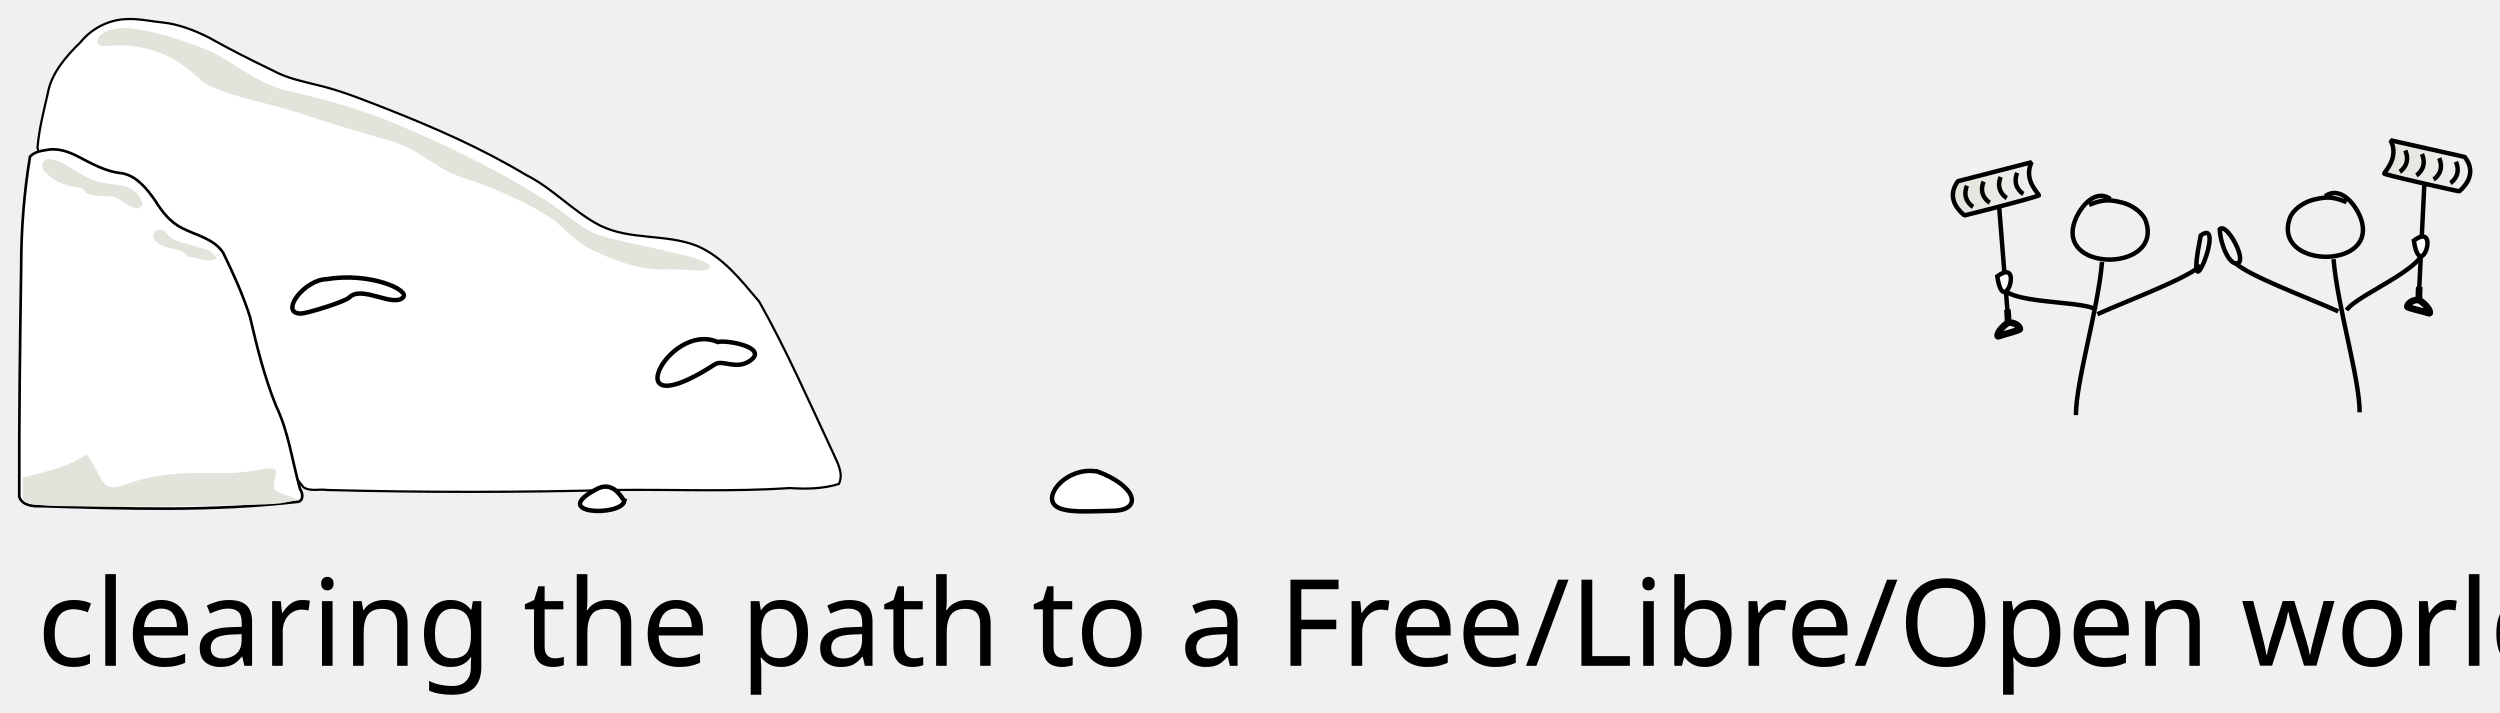
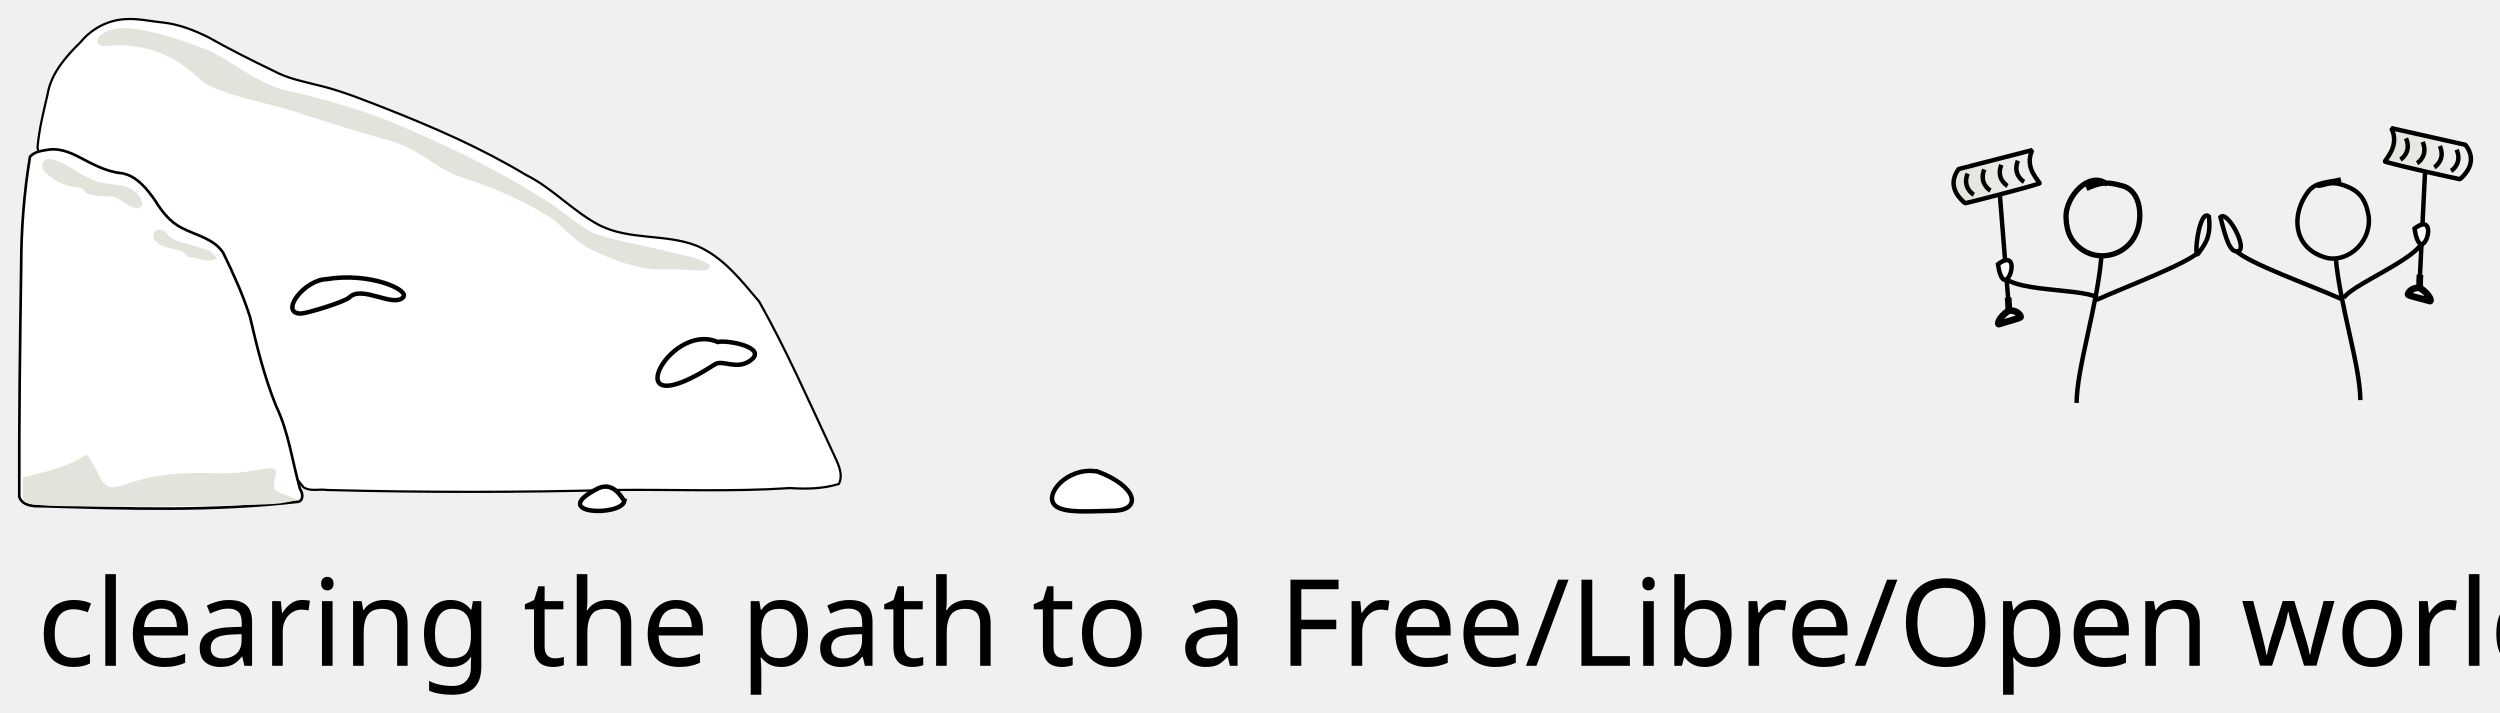
<svg xmlns="http://www.w3.org/2000/svg" xmlns:ns1="http://www.openswatchbook.org/uri/2009/osb" xmlns:xlink="http://www.w3.org/1999/xlink" width="559.52" height="159.434" id="svg2" version="1.1">
  <defs id="defs4">
    <linearGradient id="linearGradient3908">
      <stop style="stop-color:#e2e3db;stop-opacity:1;" offset="0" id="stop3910" />
      <stop style="stop-color:#e2e3db;stop-opacity:0;" offset="1" id="stop3912" />
    </linearGradient>
    <linearGradient id="linearGradient3898">
      <stop id="stop3900" offset="0" style="stop-color:#e2e3db;stop-opacity:1;" />
      <stop id="stop3902" offset="1" style="stop-color:#e2e3db;stop-opacity:0;" />
    </linearGradient>
    <linearGradient id="linearGradient3890">
      <stop style="stop-color:#e2e3db;stop-opacity:1;" offset="0" id="stop3892" />
      <stop style="stop-color:#e2e3db;stop-opacity:0;" offset="1" id="stop3894" />
    </linearGradient>
    <linearGradient id="linearGradient3864" ns1:paint="solid">
      <stop style="stop-color:#333333;stop-opacity:1;" offset="0" id="stop3866" />
    </linearGradient>
    <linearGradient id="linearGradient4162" ns1:paint="solid">
      <stop style="stop-color:#ffffff;stop-opacity:1;" offset="0" id="stop4164" />
    </linearGradient>
    <linearGradient id="linearGradient4134" ns1:paint="solid">
      <stop style="stop-color:#ffffff;stop-opacity:1;" offset="0" id="stop4136" />
    </linearGradient>
    <linearGradient id="linearGradient4128" ns1:paint="solid">
      <stop style="stop-color:#ffffff;stop-opacity:1;" offset="0" id="stop4130" />
    </linearGradient>
    <linearGradient id="linearGradient4122" ns1:paint="solid">
      <stop style="stop-color:#ffffff;stop-opacity:1;" offset="0" id="stop4124" />
    </linearGradient>
    <linearGradient id="linearGradient4096" ns1:paint="solid">
      <stop style="stop-color:#ffffff;stop-opacity:1;" offset="0" id="stop4098" />
    </linearGradient>
    <radialGradient xlink:href="#linearGradient4096" id="radialGradient4102" cx="-480.725" cy="443.142" fx="-480.725" fy="443.142" r="10.701" gradientTransform="matrix(1.064229,0.2569151,-0.1125876,0.4663757,93.60276,360.4351)" gradientUnits="userSpaceOnUse" />
    <linearGradient xlink:href="#linearGradient4122" id="linearGradient4126" x1="-586.634" y1="457.53" x2="-578.333" y2="456.958" gradientUnits="userSpaceOnUse" gradientTransform="translate(2.268771,-12.15413)" />
    <linearGradient xlink:href="#linearGradient4128" id="linearGradient4132" x1="-630.481" y1="457.808" x2="-604.693" y2="457.808" gradientUnits="userSpaceOnUse" gradientTransform="translate(-18.15017,-57.85365)" />
    <linearGradient xlink:href="#linearGradient4134" id="linearGradient4138" x1="-706.366" y1="390.724" x2="-524.84" y2="390.724" gradientUnits="userSpaceOnUse" />
    <linearGradient xlink:href="#linearGradient4162" id="linearGradient4166" x1="-566.929" y1="414.818" x2="-544.884" y2="414.818" gradientUnits="userSpaceOnUse" />
    <linearGradient xlink:href="#linearGradient3898" id="linearGradient3906" x1="-273.526" y1="373.75" x2="-253.284" y2="373.75" gradientUnits="userSpaceOnUse" spreadMethod="pad" />
    <linearGradient xlink:href="#linearGradient3908" id="linearGradient3914" x1="-252.701" y1="374.046" x2="-273.408" y2="375.756" gradientUnits="userSpaceOnUse" />
+     <linearGradient xlink:href="#linearGradient3898-8" id="linearGradient3906-2" x1="-273.526" y1="373.75" x2="-253.284" y2="373.75" gradientUnits="userSpaceOnUse" spreadMethod="pad" />
+     <linearGradient id="linearGradient3898-8">
+       <stop id="stop3900-8" offset="0" style="stop-color:#e2e3db;stop-opacity:1;" />
+       <stop id="stop3902-1" offset="1" style="stop-color:#e2e3db;stop-opacity:0;" />
+     </linearGradient>
+     <linearGradient xlink:href="#linearGradient3908-3" id="linearGradient3914-7" x1="-252.701" y1="374.046" x2="-273.408" y2="375.756" gradientUnits="userSpaceOnUse" />
+     <linearGradient id="linearGradient3908-3">
+       <stop style="stop-color:#e2e3db;stop-opacity:1;" offset="0" id="stop3910-6" />
+       <stop style="stop-color:#e2e3db;stop-opacity:0;" offset="1" id="stop3912-1" />
+     </linearGradient>
+     <linearGradient xlink:href="#linearGradient3908-3" id="linearGradient3354" gradientUnits="userSpaceOnUse" x1="-252.701" y1="374.046" x2="-273.408" y2="375.756" />
+     <linearGradient xlink:href="#linearGradient3898-8" id="linearGradient3356" gradientUnits="userSpaceOnUse" spreadMethod="pad" x1="-273.526" y1="373.75" x2="-253.284" y2="373.75" />
  </defs>
  <g id="layer1" transform="translate(713.6831,-333.6861)">
    <g id="g4236">
      <path id="path4114" d="m -685.562,337.969 c -3.892,0.169 -7.62,2.119 -10.071,5.134 -3.292,3.227 -6.585,6.926 -7.388,11.628 -0.91,3.957 -1.932,7.933 -2.265,11.981 0.471,2.544 2.76,4.134 4.127,6.186 18.47,23.284 36.939,46.568 55.409,69.852 1.591,1.012 3.547,0.315 5.303,0.602 21.508,0.562 43.029,0.548 64.536,-0.01 13.02,-0.134 26.06,0.443 39.062,-0.424 3.649,0.249 7.39,0.168 10.911,-0.918 1.163,-2.403 -0.41,-4.893 -1.358,-7.072 -5.299,-11.324 -10.314,-22.805 -16.454,-33.709 -4.042,-4.776 -8.083,-10.027 -14.015,-12.534 -6.925,-2.705 -14.822,-1.193 -21.567,-4.498 -6.031,-3.076 -10.596,-8.361 -16.67,-11.373 -9.799,-5.89 -20.307,-10.493 -30.924,-14.686 -5.146,-1.977 -10.249,-4.127 -15.637,-5.377 -3.363,-0.859 -6.824,-1.523 -9.9,-3.207 -4.943,-2.376 -9.844,-4.844 -14.623,-7.535 -3.187,-1.565 -6.527,-2.887 -10.081,-3.278 -2.803,-0.264 -5.562,-0.951 -8.395,-0.762 z" style="fill:url(#linearGradient4138);fill-opacity:1;stroke:#000000;stroke-width:0.5;stroke-linecap:butt;stroke-linejoin:miter;stroke-miterlimit:4;stroke-opacity:1;stroke-dasharray:none" />
      <path id="path4158" d="m -690.265,344.021 c 11.818,-1.273 18.243,4.464 22.226,8.219 6.134,3.333 14.939,4.547 21.502,6.808 6.949,2.251 13.928,4.414 20.962,6.38 3.914,1.226 7.201,3.732 10.672,5.818 2.357,1.43 4.96,2.354 7.589,3.133 6.135,2.275 12.213,4.894 17.639,8.587 2.933,2.516 5.585,5.548 9.272,6.977 4.311,2.12 8.967,3.716 13.778,4.089 7.343,-0.469 11.863,1.216 11.875,-0.938 -2.772,-2.081 -7.664,-2.478 -10.849,-3.49 -4.944,-1.111 -9.968,-1.996 -14.793,-3.543 -4.65,-2.214 -8.26,-6.043 -12.757,-8.516 -10.598,-6.659 -21.975,-11.976 -33.508,-16.795 -7.777,-3.055 -15.864,-5.247 -24.007,-7.073 -6,-1.816 -10.8,-6.077 -16.4,-8.74 -9.251,-3.589 -16.474,-5.37 -20.216,-4.865 -5.299,0.654 -5.564,4.031 -2.986,3.948 z" style="fill:#e2e3db;fill-opacity:1;stroke-width:0.5;stroke-miterlimit:4;stroke-dasharray:none" />
-     </g>
-     <g transform="matrix(-0.9998459,0.01755383,0.01755383,0.9998459,-440.3902,1.71889)" id="g3872">
-       <path style="fill:none;stroke:#000000;stroke-width:1.5;stroke-linecap:butt;stroke-linejoin:miter;stroke-miterlimit:4;stroke-opacity:1;stroke-dasharray:none" d="m -261.168,400.823 c 0.166,1.724 0.09,2.919 0.09,2.919 -2.288,1.54 -2.679,3.211 -2.133,2.996 1.039,-0.408 4.872,-1.236 4.8,-1.564 -0.207,-0.947 -1.521,-1.553 -2.667,-1.432" id="path3874" />
-       <path style="fill:url(#linearGradient3914);fill-opacity:1;stroke:#000000;stroke-width:1px;stroke-linecap:butt;stroke-linejoin:bevel;stroke-opacity:1" d="m -253.799,375.385 c 0.285,-0.285 -3.558,-3.332 -1.519,-7.482 l -16.536,4.022 c -3.109,4.151 0.895,7.214 1.354,7.673 1.487,-0.319 12.426,-2.914 16.7,-4.213 z" id="path3876" />
-       <path style="fill:none;stroke:#000000;stroke-width:1px;stroke-linecap:butt;stroke-linejoin:miter;stroke-opacity:1" d="m -269.853,372.969 c -1.203,2.93 0.894,4.493 1.328,4.736" id="path3878" />
-       <path id="path3880" d="m -266.121,372.089 c -1.203,2.93 0.894,4.493 1.328,4.736" style="fill:none;stroke:#000000;stroke-width:1px;stroke-linecap:butt;stroke-linejoin:miter;stroke-opacity:1" />
-       <path style="fill:none;stroke:#000000;stroke-width:1px;stroke-linecap:butt;stroke-linejoin:miter;stroke-opacity:1" d="m -262.283,371.102 c -1.203,2.93 0.894,4.493 1.328,4.736" id="path3882" />
-       <path id="path3884" d="m -258.569,370.232 c -1.203,2.93 0.894,4.493 1.328,4.736" style="fill:none;stroke:#000000;stroke-width:1px;stroke-linecap:butt;stroke-linejoin:miter;stroke-opacity:1" />
-       <path transform="translate(-713.853,330.4453)" style="fill:none;stroke:#000000;stroke-width:1px;stroke-linecap:butt;stroke-linejoin:miter;stroke-opacity:1" d="M 452.775,71.739 451.158,47.49" id="path3886" />
    </g>
    <g id="g4240">
      <path id="path3244" d="m -702.438,367.125 c -1.571,0.277 -3.385,0.357 -4.531,1.625 -1.342,8.112 -1.973,16.332 -1.974,24.553 -0.259,17.189 -0.487,34.38 -0.432,51.572 0.646,1.918 2.983,2.165 4.719,2.094 19.265,0.585 38.622,1.227 57.812,-1 1.189,-0.44 0.875,-2.015 0.312,-2.844 -1.745,-6.194 -2.542,-12.703 -5.351,-18.559 -2.603,-6.404 -4.265,-13.134 -5.821,-19.852 -1.573,-5.011 -3.768,-9.807 -6.059,-14.518 -2.126,-3.145 -6.086,-3.843 -9.242,-5.502 -2.588,-1.3 -4.44,-3.647 -5.917,-6.072 -1.855,-2.637 -4.093,-5.532 -7.448,-6.162 -3.631,-0.317 -6.842,-2.19 -10.013,-3.829 -1.889,-0.95 -3.908,-1.663 -6.055,-1.506 z" style="fill:#ffffff;fill-opacity:1;stroke:#000000;stroke-width:0.6;stroke-linecap:butt;stroke-linejoin:miter;stroke-miterlimit:4;stroke-opacity:1;stroke-dasharray:none" />
      <path id="path3276" d="m -704.258,446.779 c -4.46,-0.495 -4.358,-0.412 -4.339,-3.501 l 0.016,-2.673 4.788,-1.268 c 8.471,-2.243 8.956,-4.162 9.64,-3.74 0.313,0.193 1.26,1.757 2.105,3.475 2.009,4.082 2.67,4.34 7.163,2.786 5.591,-1.933 11.049,-2.526 20.757,-2.256 4.681,0.13 10.366,-1.247 11.094,-1.1 1.322,0.266 1.323,0.268 0.919,2.16 -0.222,1.042 -0.302,2.16 -0.177,2.484 0.125,0.325 1.291,0.926 2.592,1.336 1.301,0.41 2.365,0.877 2.365,1.037 0,0.16 -1.676,0.538 -3.724,0.839 -4.331,0.637 -48.129,0.983 -53.2,0.42 l 0,0 z" style="fill:#e2e3db;fill-opacity:1;stroke-width:4;stroke-miterlimit:4;stroke-dasharray:none" />
      <path id="path3278" d="m -678.094,385.125 c -1.417,-0.111 -1.741,2.166 -0.531,2.688 2.222,2.208 5.12,0.789 7.04,3.384 2.362,0.033 4.29,1.499 6.438,0.297 -1.773,-2.128 -1.442,-1.624 -5.184,-2.797 -2.154,-0.675 -4.745,-0.905 -6.148,-2.914 -0.408,-0.437 -0.999,-0.779 -1.615,-0.658 z" style="fill:#e2e3db;fill-opacity:1;stroke-width:4;stroke-miterlimit:4;stroke-dasharray:none" />
      <path id="path3280" d="m -703.312,369.344 c -1.301,0.526 -1.085,2.603 0.094,3.156 1.953,2.088 4.645,2.883 7.371,3.198 2.095,0.242 -0.98,1.863 6.874,1.939 2.102,0.02 3.652,2.367 5.786,2.644 0.792,0.13 1.674,-0.577 1.25,-1.406 -0.607,-2.363 -3.173,-3.592 -5.43,-3.81 -2.184,-0.334 -4.549,-0.324 -6.445,-1.596 -3.08,-1.166 -5.533,-3.902 -8.938,-4.188 -0.194,-0.012 -0.378,-0.005 -0.562,0.062 z" style="fill:#e2e3db;fill-opacity:1;stroke-width:4;stroke-miterlimit:4;stroke-dasharray:none" />
    </g>
    <flowRoot xml:space="preserve" id="flowRoot2985" style="font-size:12px;font-style:normal;font-variant:normal;font-weight:bold;font-stretch:normal;line-height:125%;letter-spacing:0px;word-spacing:0px;fill:#000000;fill-opacity:1;stroke:none;font-family:Linux Biolinum Shadow O;-inkscape-font-specification:Linux Biolinum Shadow O Bold" transform="translate(311.4286,100)">
      <flowRegion id="flowRegion2987">
        <rect id="rect2989" width="802.857" height="222.857" x="-965.714" y="275.219" />
      </flowRegion>
      <flowPara id="flowPara2991" style="font-size:72px;font-style:normal;font-variant:normal;font-weight:bold;font-stretch:normal;font-family:Linux Biolinum O;-inkscape-font-specification:Linux Biolinum O Bold">Snowdrift.coop</flowPara>
    </flowRoot>
-     <path style="fill:none;stroke:#000000;stroke-width:1px;stroke-linecap:butt;stroke-linejoin:miter;stroke-opacity:1" d="m -241.367,378.224 c -3.676,-2.629 -7.415,2.555 -8.238,5.846 -2.664,10.656 19.863,10.163 16.21,-0.797 -0.706,-2.118 -3.265,-3.74 -5.315,-4.252 -3.171,-0.793 -4.548,-0.626 -7.441,0.531" id="path3049" />
-     <path style="fill:none;stroke:#000000;stroke-width:1px;stroke-linecap:butt;stroke-linejoin:miter;stroke-opacity:1" d="m -243.227,392.308 c -0.925,10.837 -5.846,26.671 -5.846,34.281" id="path3051" />
-     <path style="fill:none;stroke:#000000;stroke-width:1px;stroke-linecap:butt;stroke-linejoin:miter;stroke-opacity:1" d="m -244.482,402.995 c -3.835,-2.396 -23.529,-0.865 -21.292,-6.896" id="path3053" />
-     <path style="fill:none;stroke:#000000;stroke-width:1px;stroke-linecap:butt;stroke-linejoin:miter;stroke-opacity:1" d="m -244.29,404.001 c 7.463,-3.32 20.29,-8.066 23.119,-10.895" id="path3055" />
-     <path style="fill:none;stroke:#000000;stroke-width:1px;stroke-linecap:butt;stroke-linejoin:miter;stroke-opacity:1" d="m -193.284,377.597 c 3.676,-2.629 7.415,2.555 8.238,5.846 2.664,10.656 -19.863,10.163 -16.21,-0.797 0.706,-2.118 3.265,-3.74 5.315,-4.252 3.171,-0.793 4.548,-0.626 7.441,0.531" id="path3049-6" />
-     <path style="fill:none;stroke:#000000;stroke-width:1px;stroke-linecap:butt;stroke-linejoin:miter;stroke-opacity:1" d="m -191.423,391.681 c 0.925,10.837 5.846,26.671 5.846,34.281" id="path3051-2" />
-     <path style="fill:none;stroke:#000000;stroke-width:1px;stroke-linecap:butt;stroke-linejoin:miter;stroke-opacity:1" d="m -188.5,403.108 c 2.486,-3.777 21.024,-10.599 16.476,-15.147" id="path3053-8" />
-     <path style="fill:none;stroke:#000000;stroke-width:1px;stroke-linecap:butt;stroke-linejoin:miter;stroke-opacity:1" d="m -190.36,403.373 c -7.463,-3.32 -20.29,-8.066 -23.119,-10.895" id="path3055-4" />
-     <path style="fill:none;stroke:#000000;stroke-width:1px;stroke-linecap:butt;stroke-linejoin:miter;stroke-opacity:1" d="m -221.144,386.386 c -4.056,20.273 6.069,-4.552 0,0 z" id="path3182" />
-     <path style="fill:none;stroke:#000000;stroke-width:1px;stroke-linecap:butt;stroke-linejoin:miter;stroke-opacity:1" d="m -216.889,384.985 c 0.167,3.536 2.199,8.219 4.043,7.606 2.049,-0.68 -2.468,-9.185 -4.043,-7.606 z" id="path3184" />
    <path style="fill:url(#linearGradient4166);fill-opacity:1;stroke:#000000;stroke-width:1px;stroke-linecap:butt;stroke-linejoin:miter;stroke-opacity:1" d="m -553.063,410.231 c -11.072,-4.85 -23.478,19.805 -0.602,4.986 1.705,-1.104 4.765,1.333 7.824,-0.773 4.336,-2.986 -5.14,-4.738 -7.222,-4.213 z" id="path3186" />
    <path style="fill:url(#linearGradient4126);fill-opacity:1;stroke:#000000;stroke-width:1px;stroke-linecap:butt;stroke-linejoin:miter;stroke-opacity:1" d="m -573.931,445.803 c -0.288,-0.007 -2.071,-4.474 -5.789,-2.865 -11.74,5.87 5.09,6.474 5.789,2.865 z" id="path3190" />
    <path style="fill:url(#linearGradient4132);fill-opacity:1;stroke:#000000;stroke-width:1px;stroke-linecap:butt;stroke-linejoin:miter;stroke-opacity:1" d="m -640.411,396.157 c -5.215,0 -10.881,7.709 -5.933,7.709 1.23,0 9.831,-2.609 10.833,-3.611 2.824,-2.824 9.741,2.295 12.036,0 1.634,-1.634 -7.333,-5.702 -17.106,-4.098" id="path3198" />
    <path style="fill:url(#radialGradient4102);fill-opacity:1;stroke:#000000;stroke-width:1px;stroke-linecap:butt;stroke-linejoin:miter;stroke-opacity:1" d="m -468.331,439.19 c -6.4,-1.016 -11.754,5.09 -9.281,7.563 1.937,1.937 8.106,1.296 12.944,1.256 6.897,-0.057 5.42,-5.66 -3.777,-8.934" id="path4094" />
    <text xml:space="preserve" style="font-size:13.345px;font-style:normal;font-variant:normal;font-weight:normal;font-stretch:normal;line-height:125%;letter-spacing:0px;word-spacing:0px;fill:#000000;fill-opacity:1;stroke:none;font-family:Linux Biolinum O;-inkscape-font-specification:Linux Biolinum O" x="-705.374" y="482.694" id="text4104">
      <tspan id="tspan4106" x="-705.374" y="482.694" style="font-size:27px">clearing the path to a Free/Libre/Open world</tspan>
    </text>
-     <g id="g3821" transform="matrix(0.9999127,-0.01321645,0.01321645,0.9999127,-8.570033,-1.247435)">
-       <path id="path3080" d="m -261.168,400.823 c 0.166,1.724 0.09,2.919 0.09,2.919 -2.288,1.54 -2.679,3.211 -2.133,2.996 1.039,-0.408 4.872,-1.236 4.8,-1.564 -0.207,-0.947 -1.521,-1.553 -2.667,-1.432" style="fill:none;stroke:#000000;stroke-width:1.5;stroke-linecap:butt;stroke-linejoin:miter;stroke-miterlimit:4;stroke-opacity:1;stroke-dasharray:none" />
-       <path id="path3082" d="m -253.799,375.385 c 0.285,-0.285 -3.558,-3.332 -1.519,-7.482 l -16.536,4.022 c -3.109,4.151 0.895,7.214 1.354,7.673 1.487,-0.319 12.426,-2.914 16.7,-4.213 z" style="fill:url(#linearGradient3906);fill-opacity:1;stroke:#000000;stroke-width:1px;stroke-linecap:butt;stroke-linejoin:bevel;stroke-opacity:1" />
-       <path id="path3098" d="m -269.853,372.969 c -1.203,2.93 0.894,4.493 1.328,4.736" style="fill:none;stroke:#000000;stroke-width:1px;stroke-linecap:butt;stroke-linejoin:miter;stroke-opacity:1" />
-       <path style="fill:none;stroke:#000000;stroke-width:1px;stroke-linecap:butt;stroke-linejoin:miter;stroke-opacity:1" d="m -266.121,372.089 c -1.203,2.93 0.894,4.493 1.328,4.736" id="path3037" />
-       <path id="path3039" d="m -262.283,371.102 c -1.203,2.93 0.894,4.493 1.328,4.736" style="fill:none;stroke:#000000;stroke-width:1px;stroke-linecap:butt;stroke-linejoin:miter;stroke-opacity:1" />
-       <path style="fill:none;stroke:#000000;stroke-width:1px;stroke-linecap:butt;stroke-linejoin:miter;stroke-opacity:1" d="m -258.569,370.232 c -1.203,2.93 0.894,4.493 1.328,4.736" id="path3041" />
-       <path id="path3819" d="M 452.775,71.739 451.158,47.49" style="fill:none;stroke:#000000;stroke-width:1px;stroke-linecap:butt;stroke-linejoin:miter;stroke-opacity:1" transform="translate(-713.853,330.4453)" />
+     <g id="g3324" transform="translate(121.9512,73.98374)">
+       <g id="g3872-2" transform="matrix(-0.9998459,0.01755383,0.01755383,0.9998459,-562.184,-74.98114)">
+         <path id="path3874-8" d="m -261.168,400.823 c 0.166,1.724 0.09,2.919 0.09,2.919 -2.288,1.54 -2.679,3.211 -2.133,2.996 1.039,-0.408 4.872,-1.236 4.8,-1.564 -0.207,-0.947 -1.521,-1.553 -2.667,-1.432" style="fill:none;stroke:#000000;stroke-width:1.5;stroke-linecap:butt;stroke-linejoin:miter;stroke-miterlimit:4;stroke-opacity:1;stroke-dasharray:none" />
+         <path id="path3876-2" d="m -253.799,375.385 c 0.285,-0.285 -3.558,-3.332 -1.519,-7.482 l -16.536,4.022 c -3.109,4.151 0.895,7.214 1.354,7.673 1.487,-0.319 12.426,-2.914 16.7,-4.213 z" style="fill:url(#linearGradient3354);fill-opacity:1;stroke:#000000;stroke-width:1px;stroke-linecap:butt;stroke-linejoin:bevel;stroke-opacity:1" />
+         <path id="path3878-8" d="m -269.853,372.969 c -1.203,2.93 0.894,4.493 1.328,4.736" style="fill:none;stroke:#000000;stroke-width:1px;stroke-linecap:butt;stroke-linejoin:miter;stroke-opacity:1" />
+         <path style="fill:none;stroke:#000000;stroke-width:1px;stroke-linecap:butt;stroke-linejoin:miter;stroke-opacity:1" d="m -266.121,372.089 c -1.203,2.93 0.894,4.493 1.328,4.736" id="path3880-2" />
+         <path id="path3882-9" d="m -262.283,371.102 c -1.203,2.93 0.894,4.493 1.328,4.736" style="fill:none;stroke:#000000;stroke-width:1px;stroke-linecap:butt;stroke-linejoin:miter;stroke-opacity:1" />
+         <path style="fill:none;stroke:#000000;stroke-width:1px;stroke-linecap:butt;stroke-linejoin:miter;stroke-opacity:1" d="m -258.569,370.232 c -1.203,2.93 0.894,4.493 1.328,4.736" id="path3884-4" />
+         <path id="path3886-6" d="M 452.775,71.739 451.158,47.49" style="fill:none;stroke:#000000;stroke-width:1px;stroke-linecap:butt;stroke-linejoin:miter;stroke-opacity:1" transform="translate(-713.853,330.4453)" />
+       </g>
+       <path id="path3049-9" d="m -363.96,300.969 c -4.143,-3.293 -9.435,2.885 -9.285,7.323 0.114,3.389 1.099,5.371 3.289,7.047 5.109,3.909 13.777,0.544 13.2,-8.328 -0.178,-2.731 -1.468,-5.048 -3.778,-5.69 -3.575,-0.993 -4.891,-0.887 -8.151,0.562" style="fill:none;stroke:#000000;stroke-width:1.188px;stroke-linecap:butt;stroke-linejoin:miter;stroke-opacity:1" />
+       <path id="path3051-9" d="m -365.348,317.405 c -0.925,10.837 -5.519,24.873 -5.519,32.483" style="fill:none;stroke:#000000;stroke-width:1px;stroke-linecap:butt;stroke-linejoin:miter;stroke-opacity:1" />
+       <path id="path3053-1" d="m -366.275,326.295 c -3.835,-2.396 -23.529,-0.865 -21.292,-6.896" style="fill:none;stroke:#000000;stroke-width:1px;stroke-linecap:butt;stroke-linejoin:miter;stroke-opacity:1" />
+       <path id="path3055-7" d="m -366.411,326.81 c 7.463,-3.32 20.29,-8.066 23.119,-10.895" style="fill:none;stroke:#000000;stroke-width:1px;stroke-linecap:butt;stroke-linejoin:miter;stroke-opacity:1" />
+       <path id="path3049-6-0" d="m -317.007,301.305 c 2.076,-0.046 2.806,-1.396 6.645,0.135 3.375,1.346 4.236,3.612 4.753,6.11 0.073,0.352 0.119,0.692 0.14,1.012 0.385,5.904 -5.527,10.498 -10.343,8.56 -6.553,-2.271 -7.12,-9.488 -3.181,-14.599 1.647,-2.138 4.647,-1.975 7.274,-2.66" style="fill:none;stroke:#000000;stroke-width:1px;stroke-linecap:butt;stroke-linejoin:miter;stroke-opacity:1" />
+       <path id="path3051-2-7" d="m -312.89,317.268 c 0.925,10.837 5.519,24.383 5.519,31.993" style="fill:none;stroke:#000000;stroke-width:1px;stroke-linecap:butt;stroke-linejoin:miter;stroke-opacity:1" />
+       <path id="path3053-8-8" d="m -311.111,326.408 c 2.486,-3.777 21.841,-10.599 17.293,-15.147" style="fill:none;stroke:#000000;stroke-width:1px;stroke-linecap:butt;stroke-linejoin:miter;stroke-opacity:1" />
+       <path id="path3055-4-7" d="m -311.501,326.673 c -7.463,-3.32 -20.943,-8.066 -23.773,-10.895" style="fill:none;stroke:#000000;stroke-width:1px;stroke-linecap:butt;stroke-linejoin:miter;stroke-opacity:1" />
+       <path id="path3184-7" d="m -338.683,308.285 c 1.216,4.934 2.199,8.219 4.043,7.606 2.049,-0.68 -2.468,-9.185 -4.043,-7.606 z" style="fill:none;stroke:#000000;stroke-width:1px;stroke-linecap:butt;stroke-linejoin:miter;stroke-opacity:1" />
+       <g transform="matrix(0.9999127,-0.01321645,0.01321645,0.9999127,-130.3639,-77.94747)" id="g3821-8">
+         <path style="fill:none;stroke:#000000;stroke-width:1.5;stroke-linecap:butt;stroke-linejoin:miter;stroke-miterlimit:4;stroke-opacity:1;stroke-dasharray:none" d="m -261.168,400.823 c 0.166,1.724 0.09,2.919 0.09,2.919 -2.288,1.54 -2.679,3.211 -2.133,2.996 1.039,-0.408 4.872,-1.236 4.8,-1.564 -0.207,-0.947 -1.521,-1.553 -2.667,-1.432" id="path3080-5" />
+         <path style="fill:url(#linearGradient3356);fill-opacity:1;stroke:#000000;stroke-width:1px;stroke-linecap:butt;stroke-linejoin:bevel;stroke-opacity:1" d="m -253.799,375.385 c 0.285,-0.285 -3.558,-3.332 -1.519,-7.482 l -16.536,4.022 c -3.109,4.151 0.895,7.214 1.354,7.673 1.487,-0.319 12.426,-2.914 16.7,-4.213 z" id="path3082-2" />
+         <path style="fill:none;stroke:#000000;stroke-width:1px;stroke-linecap:butt;stroke-linejoin:miter;stroke-opacity:1" d="m -269.853,372.969 c -1.203,2.93 0.894,4.493 1.328,4.736" id="path3098-3" />
+         <path id="path3037-8" d="m -266.121,372.089 c -1.203,2.93 0.894,4.493 1.328,4.736" style="fill:none;stroke:#000000;stroke-width:1px;stroke-linecap:butt;stroke-linejoin:miter;stroke-opacity:1" />
+         <path style="fill:none;stroke:#000000;stroke-width:1px;stroke-linecap:butt;stroke-linejoin:miter;stroke-opacity:1" d="m -262.283,371.102 c -1.203,2.93 0.894,4.493 1.328,4.736" id="path3039-5" />
+         <path id="path3041-5" d="m -258.569,370.232 c -1.203,2.93 0.894,4.493 1.328,4.736" style="fill:none;stroke:#000000;stroke-width:1px;stroke-linecap:butt;stroke-linejoin:miter;stroke-opacity:1" />
+         <path transform="translate(-713.853,330.4453)" style="fill:none;stroke:#000000;stroke-width:1px;stroke-linecap:butt;stroke-linejoin:miter;stroke-opacity:1" d="M 452.775,71.739 451.158,47.49" id="path3819-6" />
+       </g>
+       <path id="path3182-2-6" d="m -388.471,318.838 c 1.443,9.775 6.069,-4.552 0,0 z" style="fill:#ffffff;fill-opacity:1;stroke:#000000;stroke-width:1px;stroke-linecap:butt;stroke-linejoin:miter;stroke-opacity:1" />
+       <path style="fill:#ffffff;fill-opacity:1;stroke:#000000;stroke-width:1px;stroke-linecap:butt;stroke-linejoin:miter;stroke-opacity:1" d="m -295.236,310.839 c 1.443,9.775 6.069,-4.552 0,0 z" id="path3870-8" />
+       <path style="fill:none;stroke:#000000;stroke-width:1px;stroke-linecap:butt;stroke-linejoin:miter;stroke-opacity:1" d="m -341.273,308.141 c 0.584,4.89 -1.111,6.4 -2.345,8.289 -1.18,1.807 0.121,-10.198 2.345,-8.289 z" id="path3180" />
    </g>
-     <path style="fill:#ffffff;fill-opacity:1;stroke:#000000;stroke-width:1px;stroke-linecap:butt;stroke-linejoin:miter;stroke-opacity:1" d="m -266.677,395.538 c 1.443,9.775 6.069,-4.552 0,0 z" id="path3182-2" />
-     <path id="path3870" d="m -173.442,387.539 c 1.443,9.775 6.069,-4.552 0,0 z" style="fill:#ffffff;fill-opacity:1;stroke:#000000;stroke-width:1px;stroke-linecap:butt;stroke-linejoin:miter;stroke-opacity:1" />
  </g>
</svg>
